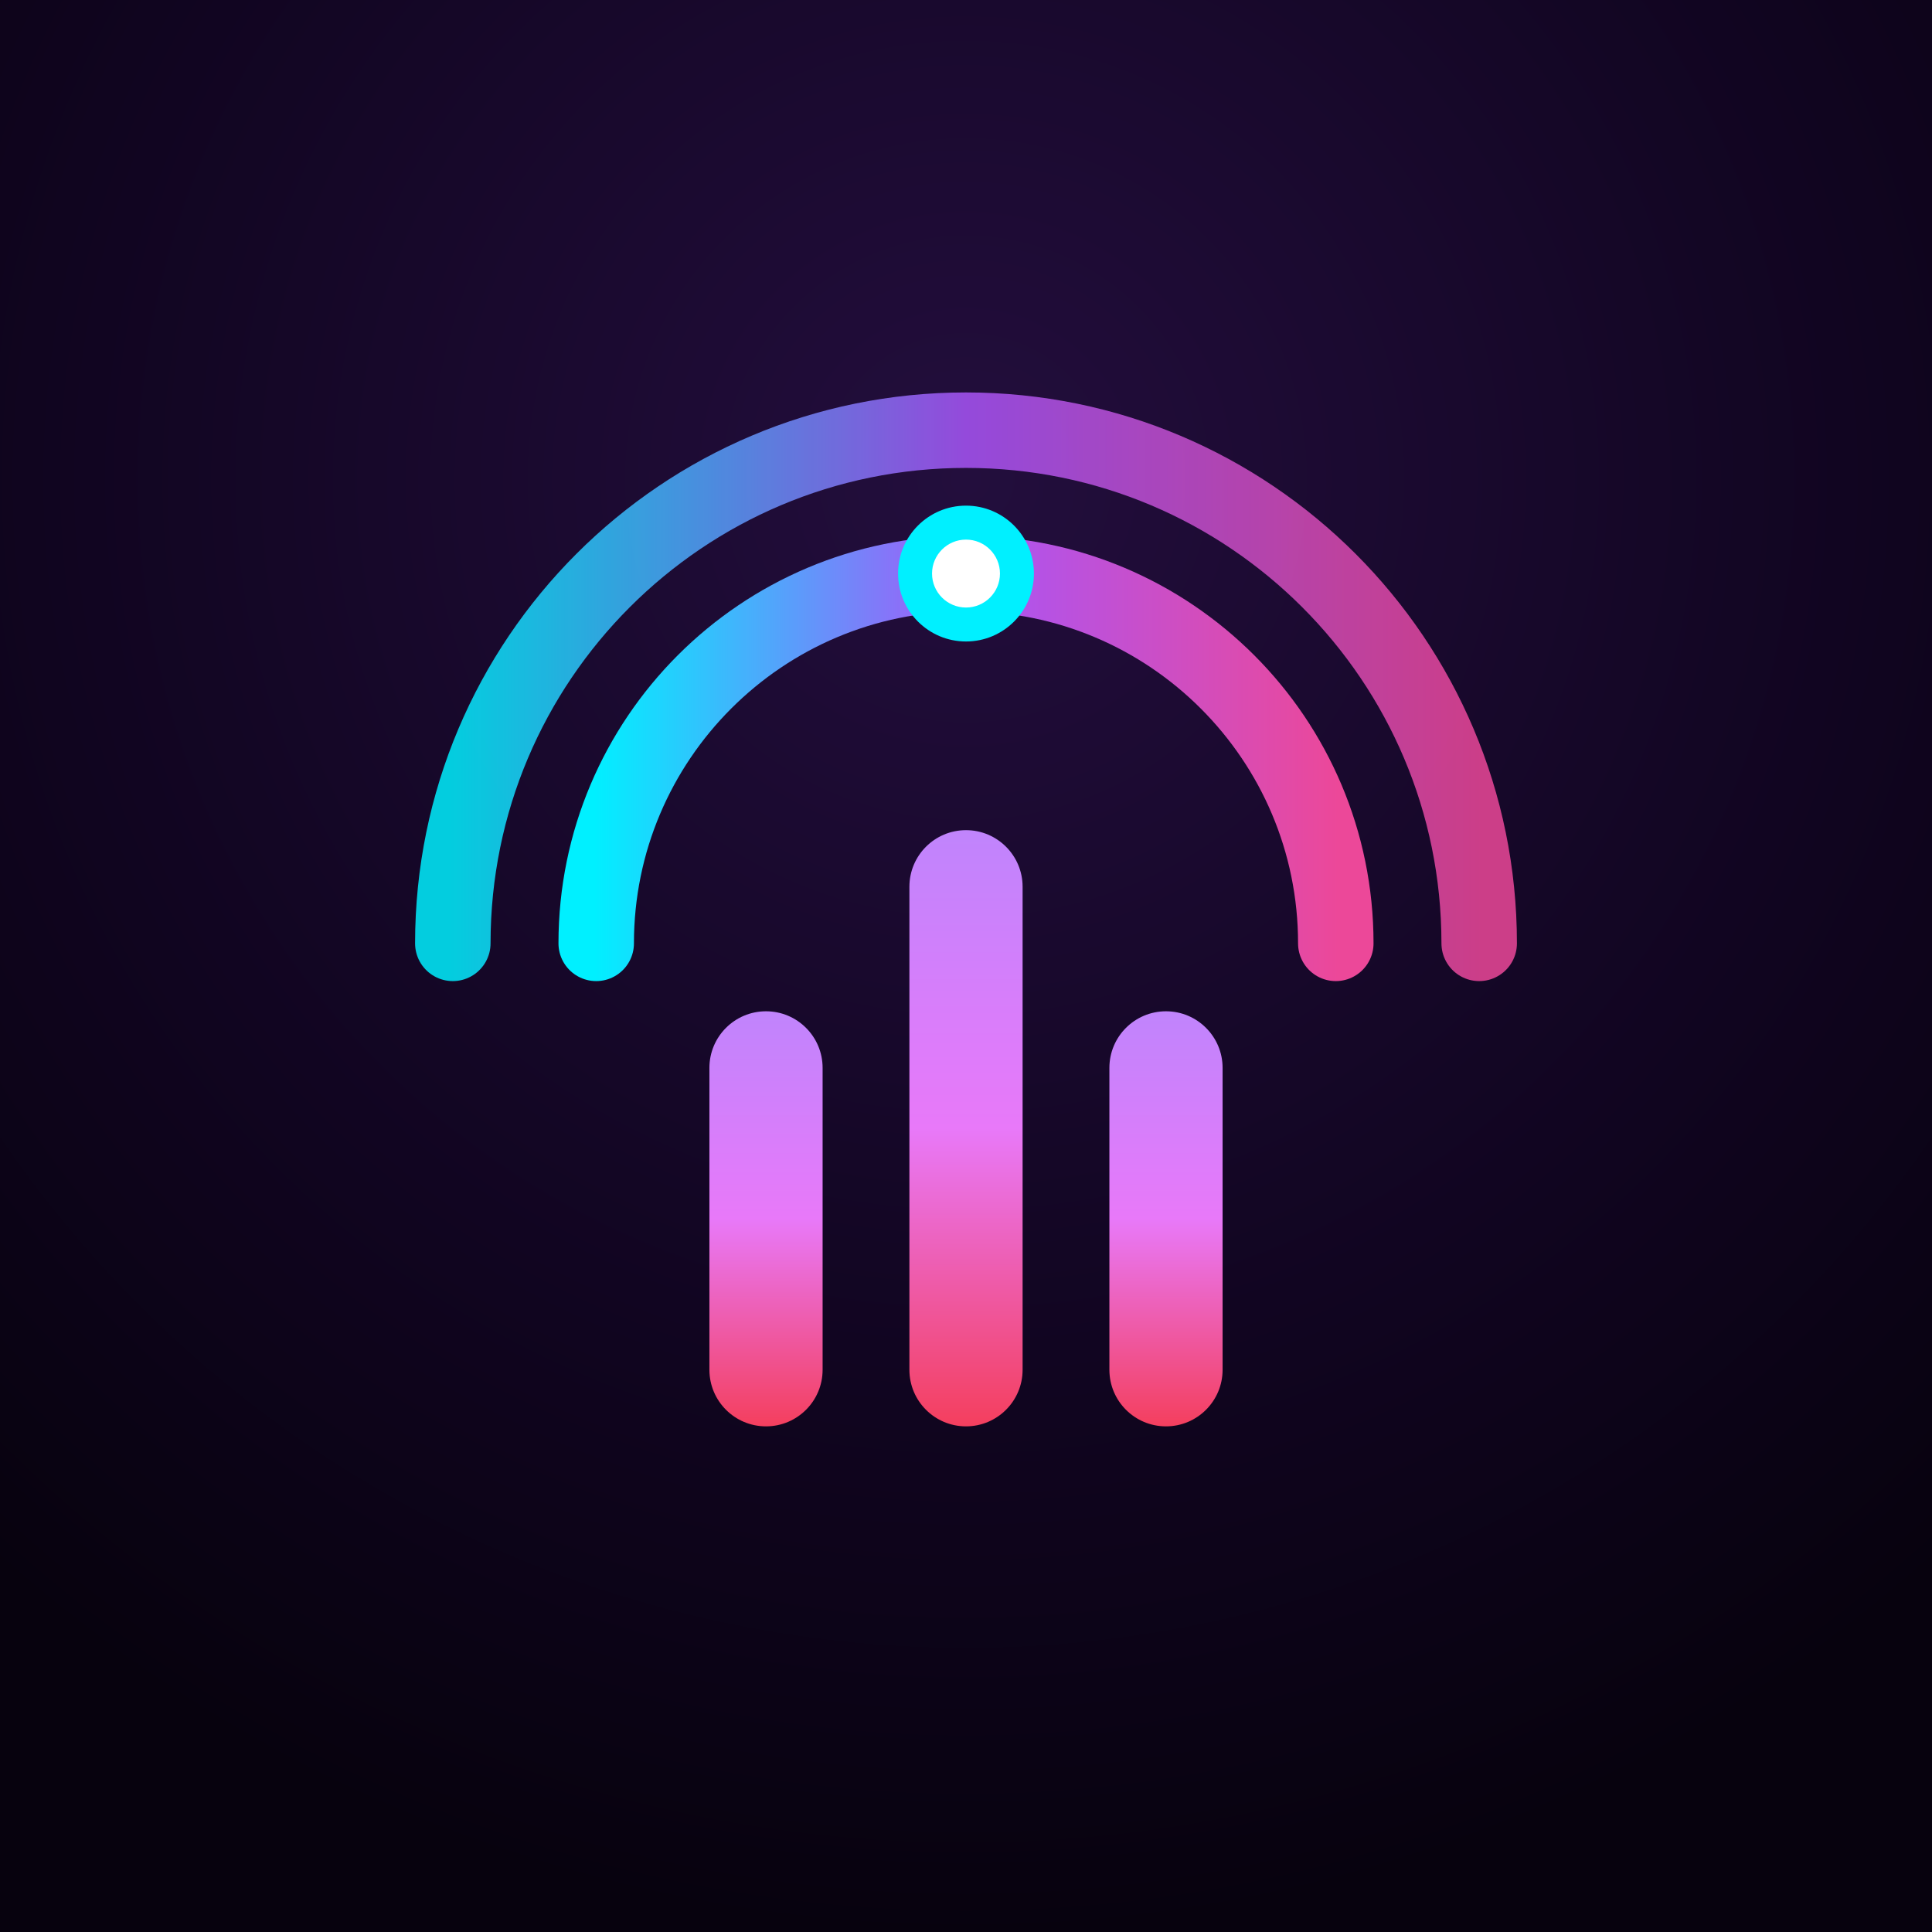
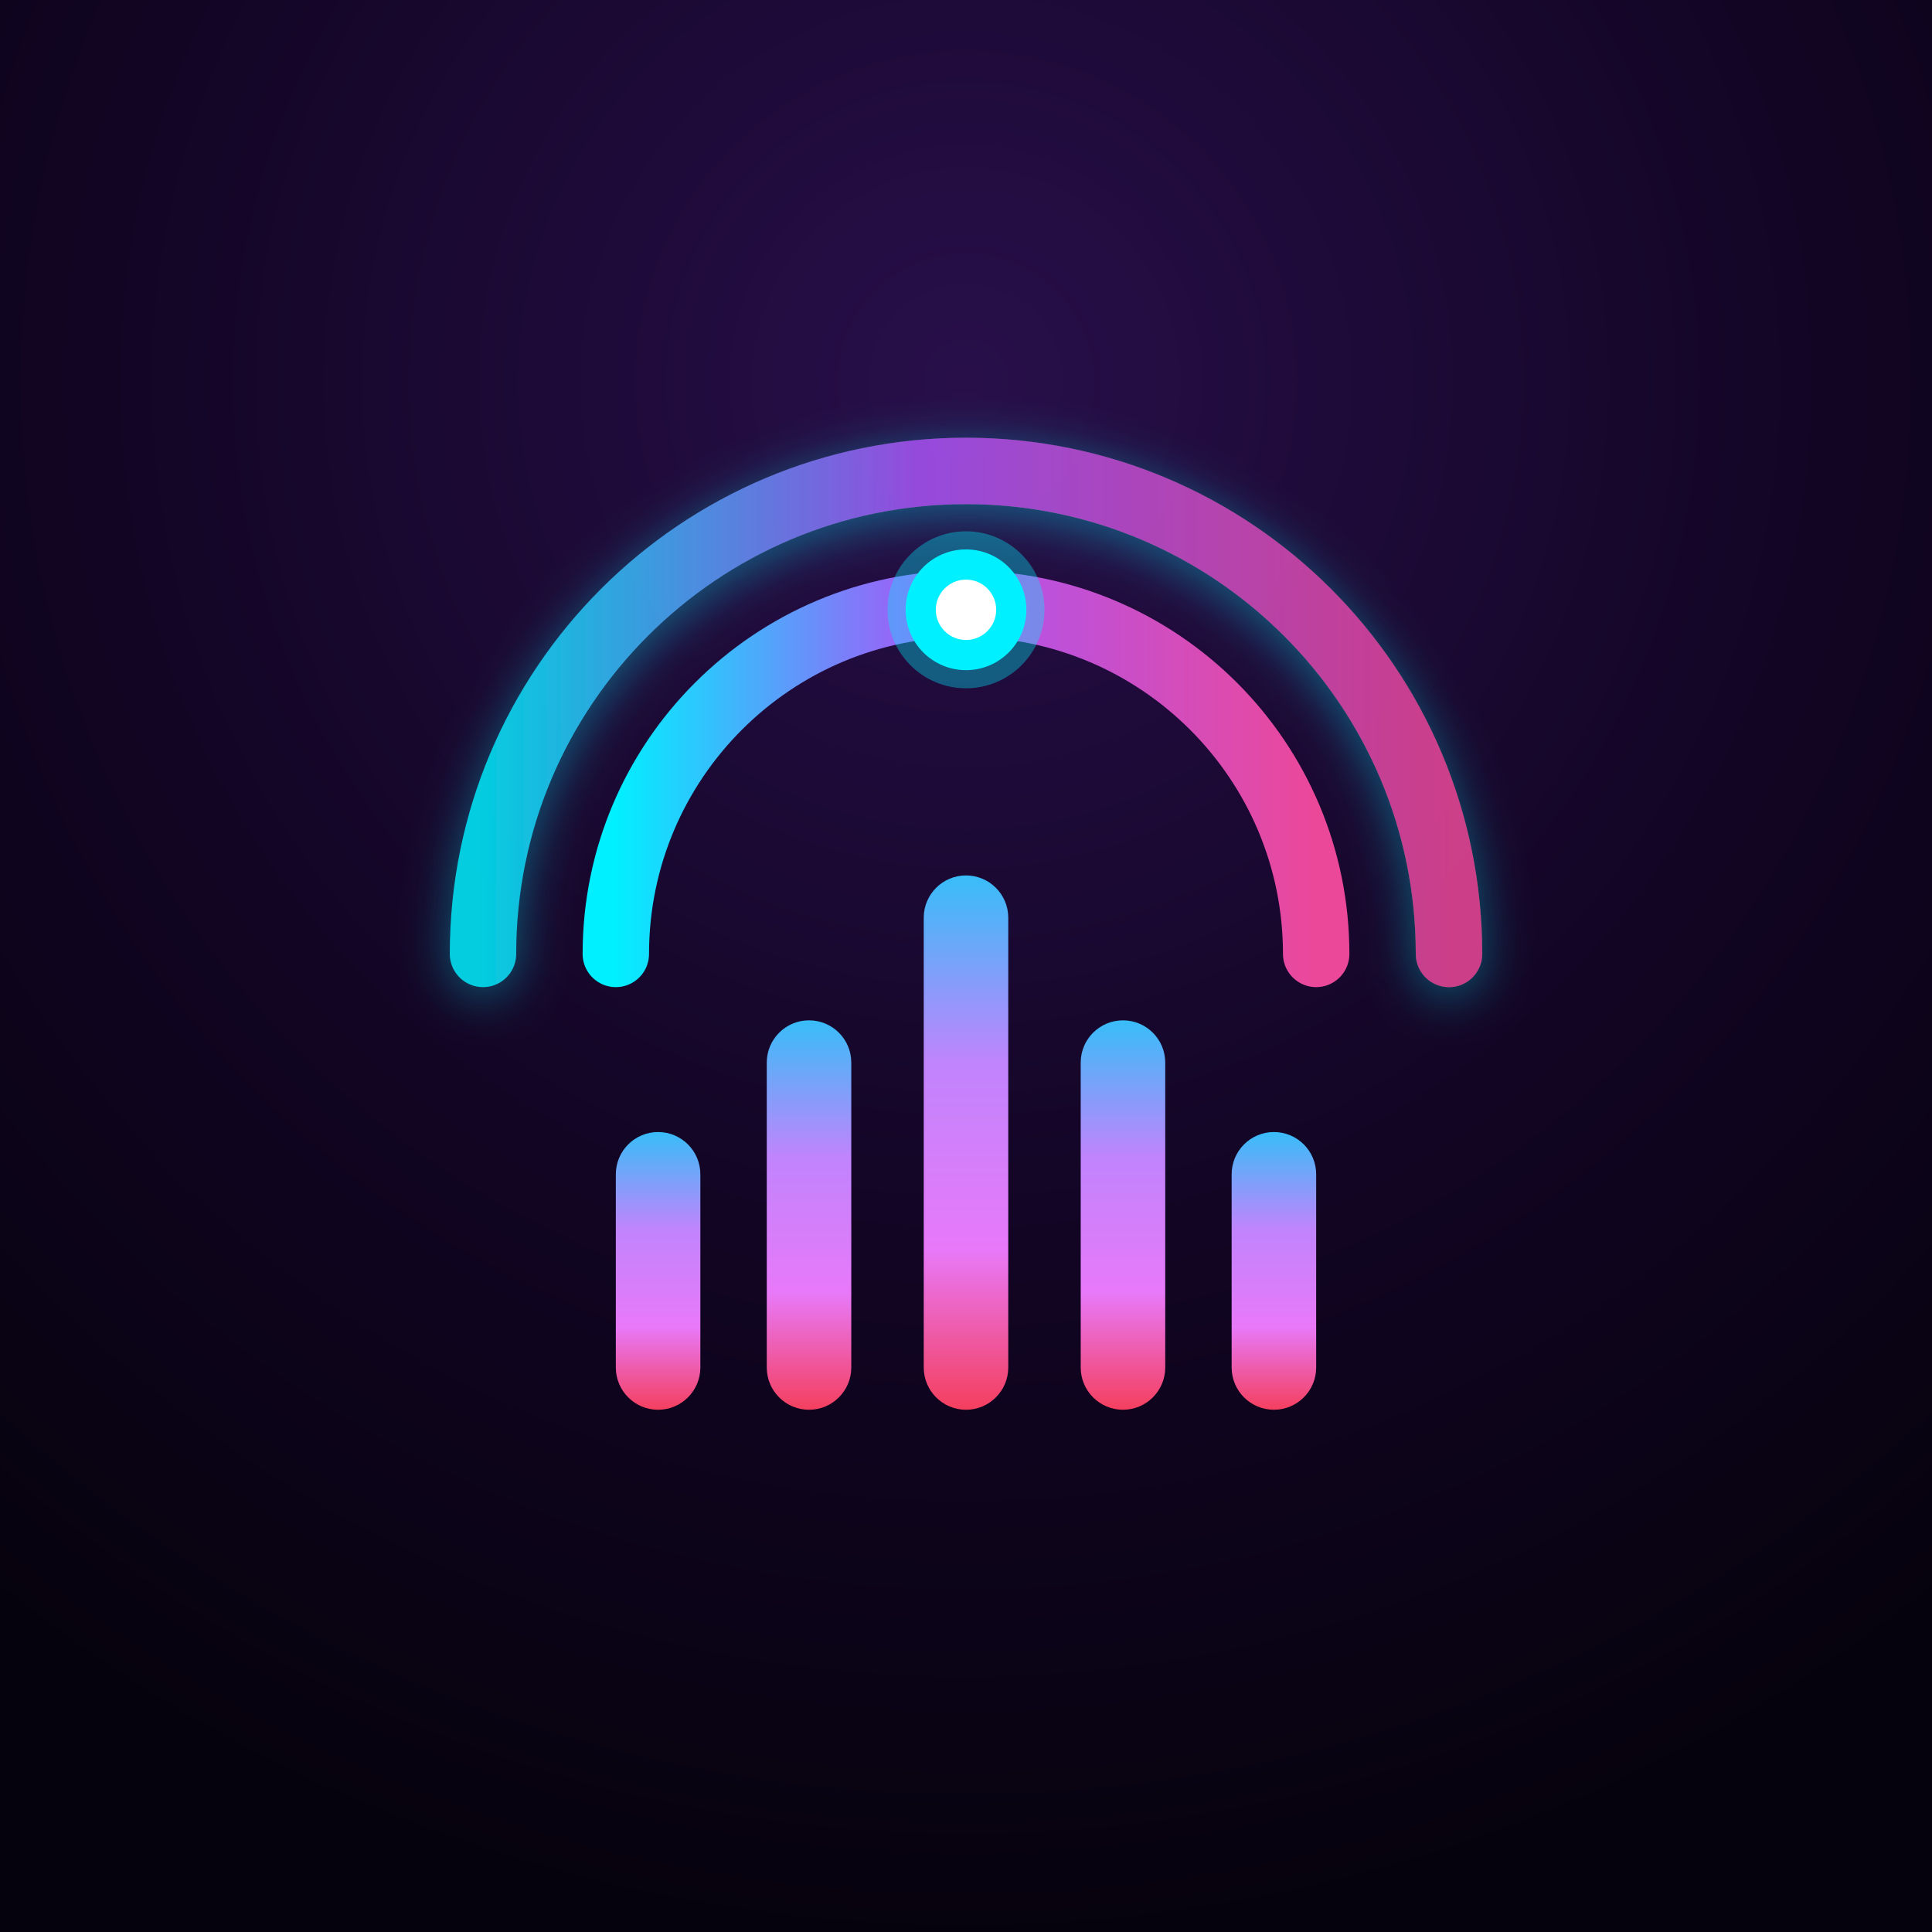
<svg xmlns="http://www.w3.org/2000/svg" viewBox="0 0 512 512" width="512" height="512">
  <defs>
-     <radialGradient id="iconMaskBg" cx="50%" cy="25%" r="75%">
-       <stop offset="0%" stop-color="#230E3D" />
-       <stop offset="60%" stop-color="#110521" />
-       <stop offset="100%" stop-color="#07020E" />
+     <radialGradient id="iconMaskBg" cx="50%" cy="20%" r="80%">
+       <stop offset="0%" stop-color="#280F4A" />
+       <stop offset="55%" stop-color="#120524" />
+       <stop offset="100%" stop-color="#06020D" />
    </radialGradient>
    <linearGradient id="iconMaskWave" x1="0%" y1="0%" x2="100%" y2="0%">
      <stop offset="0%" stop-color="#00F0FF" />
-       <stop offset="50%" stop-color="#A855F7" />
+       <stop offset="45%" stop-color="#A855F7" />
      <stop offset="100%" stop-color="#EC4899" />
    </linearGradient>
    <linearGradient id="iconMaskBar" x1="0%" y1="0%" x2="0%" y2="100%">
-       <stop offset="0%" stop-color="#C084FC" />
-       <stop offset="50%" stop-color="#E879F9" />
+       <stop offset="0%" stop-color="#38BDF8" />
+       <stop offset="35%" stop-color="#C084FC" />
+       <stop offset="70%" stop-color="#E879F9" />
      <stop offset="100%" stop-color="#F43F5E" />
    </linearGradient>
+     <filter id="iconMaskGlow" x="-20%" y="-20%" width="140%" height="140%">
+       <feDropShadow dx="0" dy="3" stdDeviation="8" flood-color="#00F0FF" flood-opacity="0.45" />
+     </filter>
  </defs>
  <rect width="512" height="512" fill="url(#iconMaskBg)" />
-   <g transform="translate(0, 10)">
-     <path d="M 120 240 A 136 136 0 0 1 392 240" fill="none" stroke="url(#iconMaskWave)" stroke-width="20" stroke-linecap="round" opacity="0.85" />
-     <path d="M 158 240 A 98 98 0 0 1 354 240" fill="none" stroke="url(#iconMaskWave)" stroke-width="20" stroke-linecap="round" />
-     <rect x="188" y="258" width="30" height="110" rx="15" fill="url(#iconMaskBar)" />
-     <rect x="241" y="210" width="30" height="158" rx="15" fill="url(#iconMaskBar)" />
-     <rect x="294" y="258" width="30" height="110" rx="15" fill="url(#iconMaskBar)" />
-     <circle cx="256" cy="142" r="18" fill="#00F0FF" />
-     <circle cx="256" cy="142" r="9" fill="#FFFFFF" />
+   <g transform="translate(256, 256) scale(0.8) translate(-256, -240)">
+     <path d="M 96 236 A 160 160 0 0 1 416 236" fill="none" stroke="url(#iconMaskWave)" stroke-width="22" stroke-linecap="round" opacity="0.85" filter="url(#iconMaskGlow)" />
+     <path d="M 140 236 A 116 116 0 0 1 372 236" fill="none" stroke="url(#iconMaskWave)" stroke-width="22" stroke-linecap="round" />
+     <rect x="140" y="295" width="28" height="92" rx="14" fill="url(#iconMaskBar)" />
+     <rect x="190" y="258" width="28" height="129" rx="14" fill="url(#iconMaskBar)" />
+     <rect x="242" y="210" width="28" height="177" rx="14" fill="url(#iconMaskBar)" />
+     <rect x="294" y="258" width="28" height="129" rx="14" fill="url(#iconMaskBar)" />
+     <rect x="344" y="295" width="28" height="92" rx="14" fill="url(#iconMaskBar)" />
+     <circle cx="256" cy="122" r="26" fill="#00F0FF" opacity="0.35" />
+     <circle cx="256" cy="122" r="20" fill="#00F0FF" />
+     <circle cx="256" cy="122" r="10" fill="#FFFFFF" />
  </g>
</svg>
